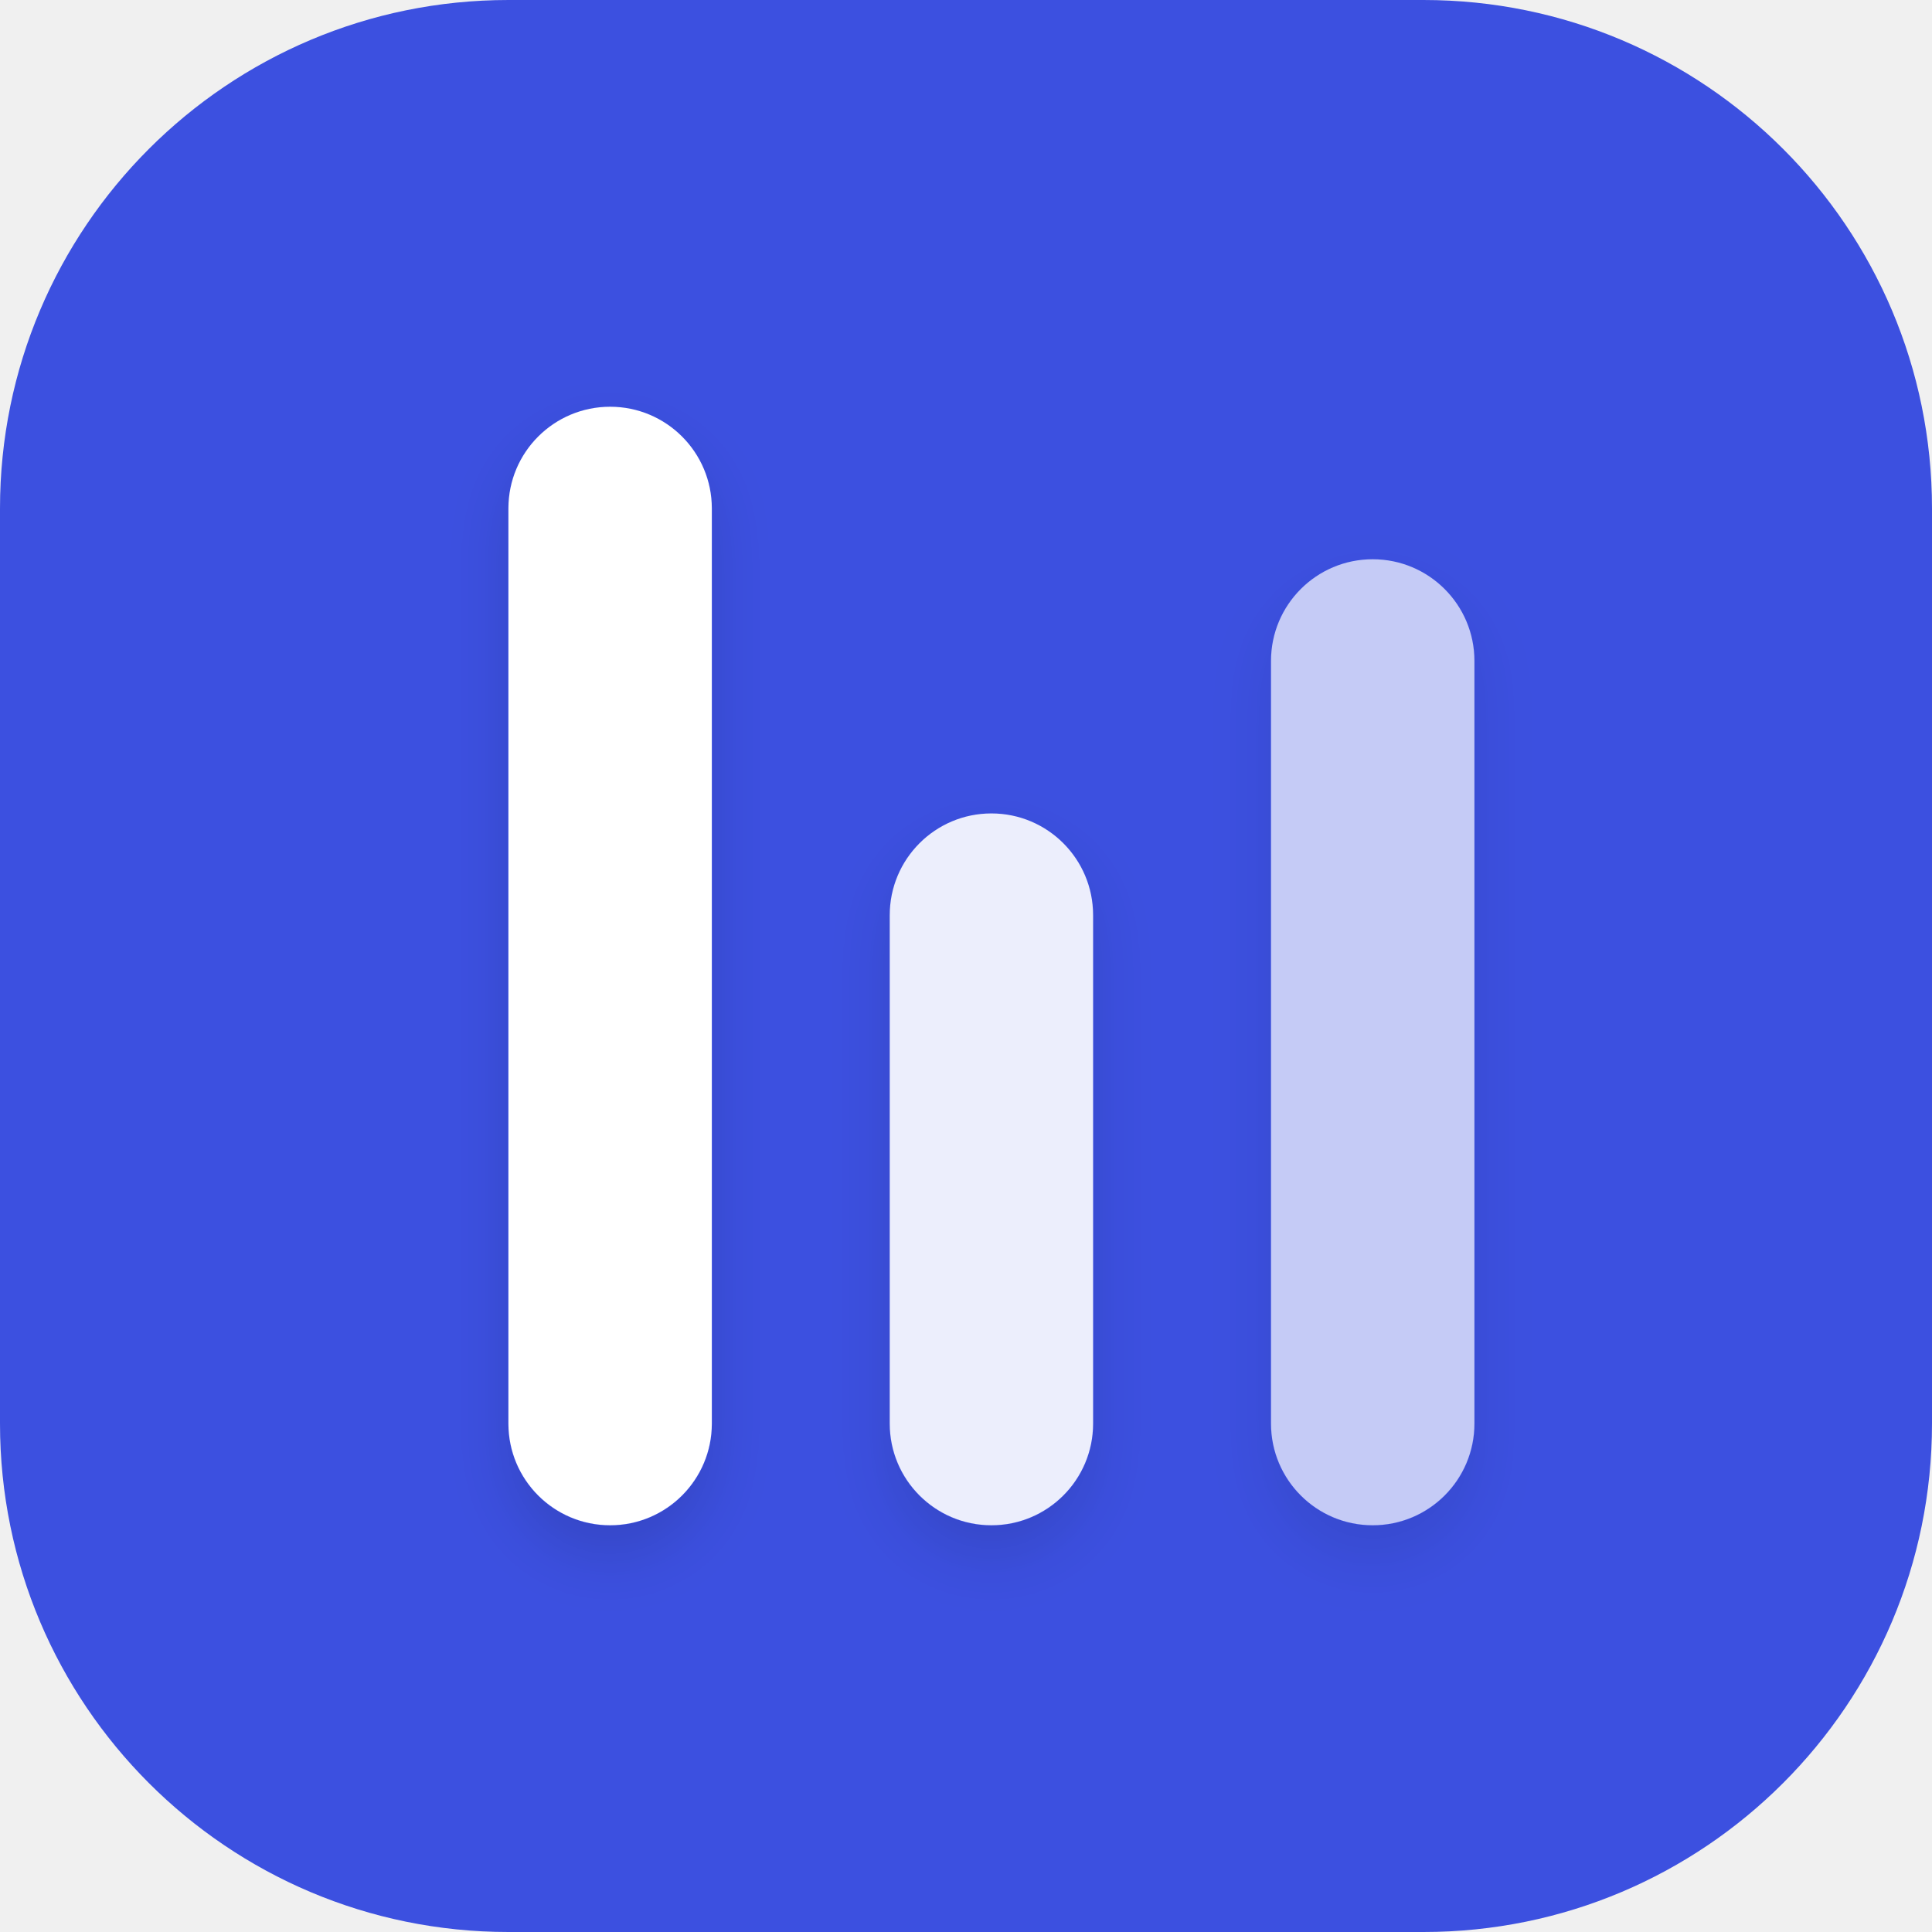
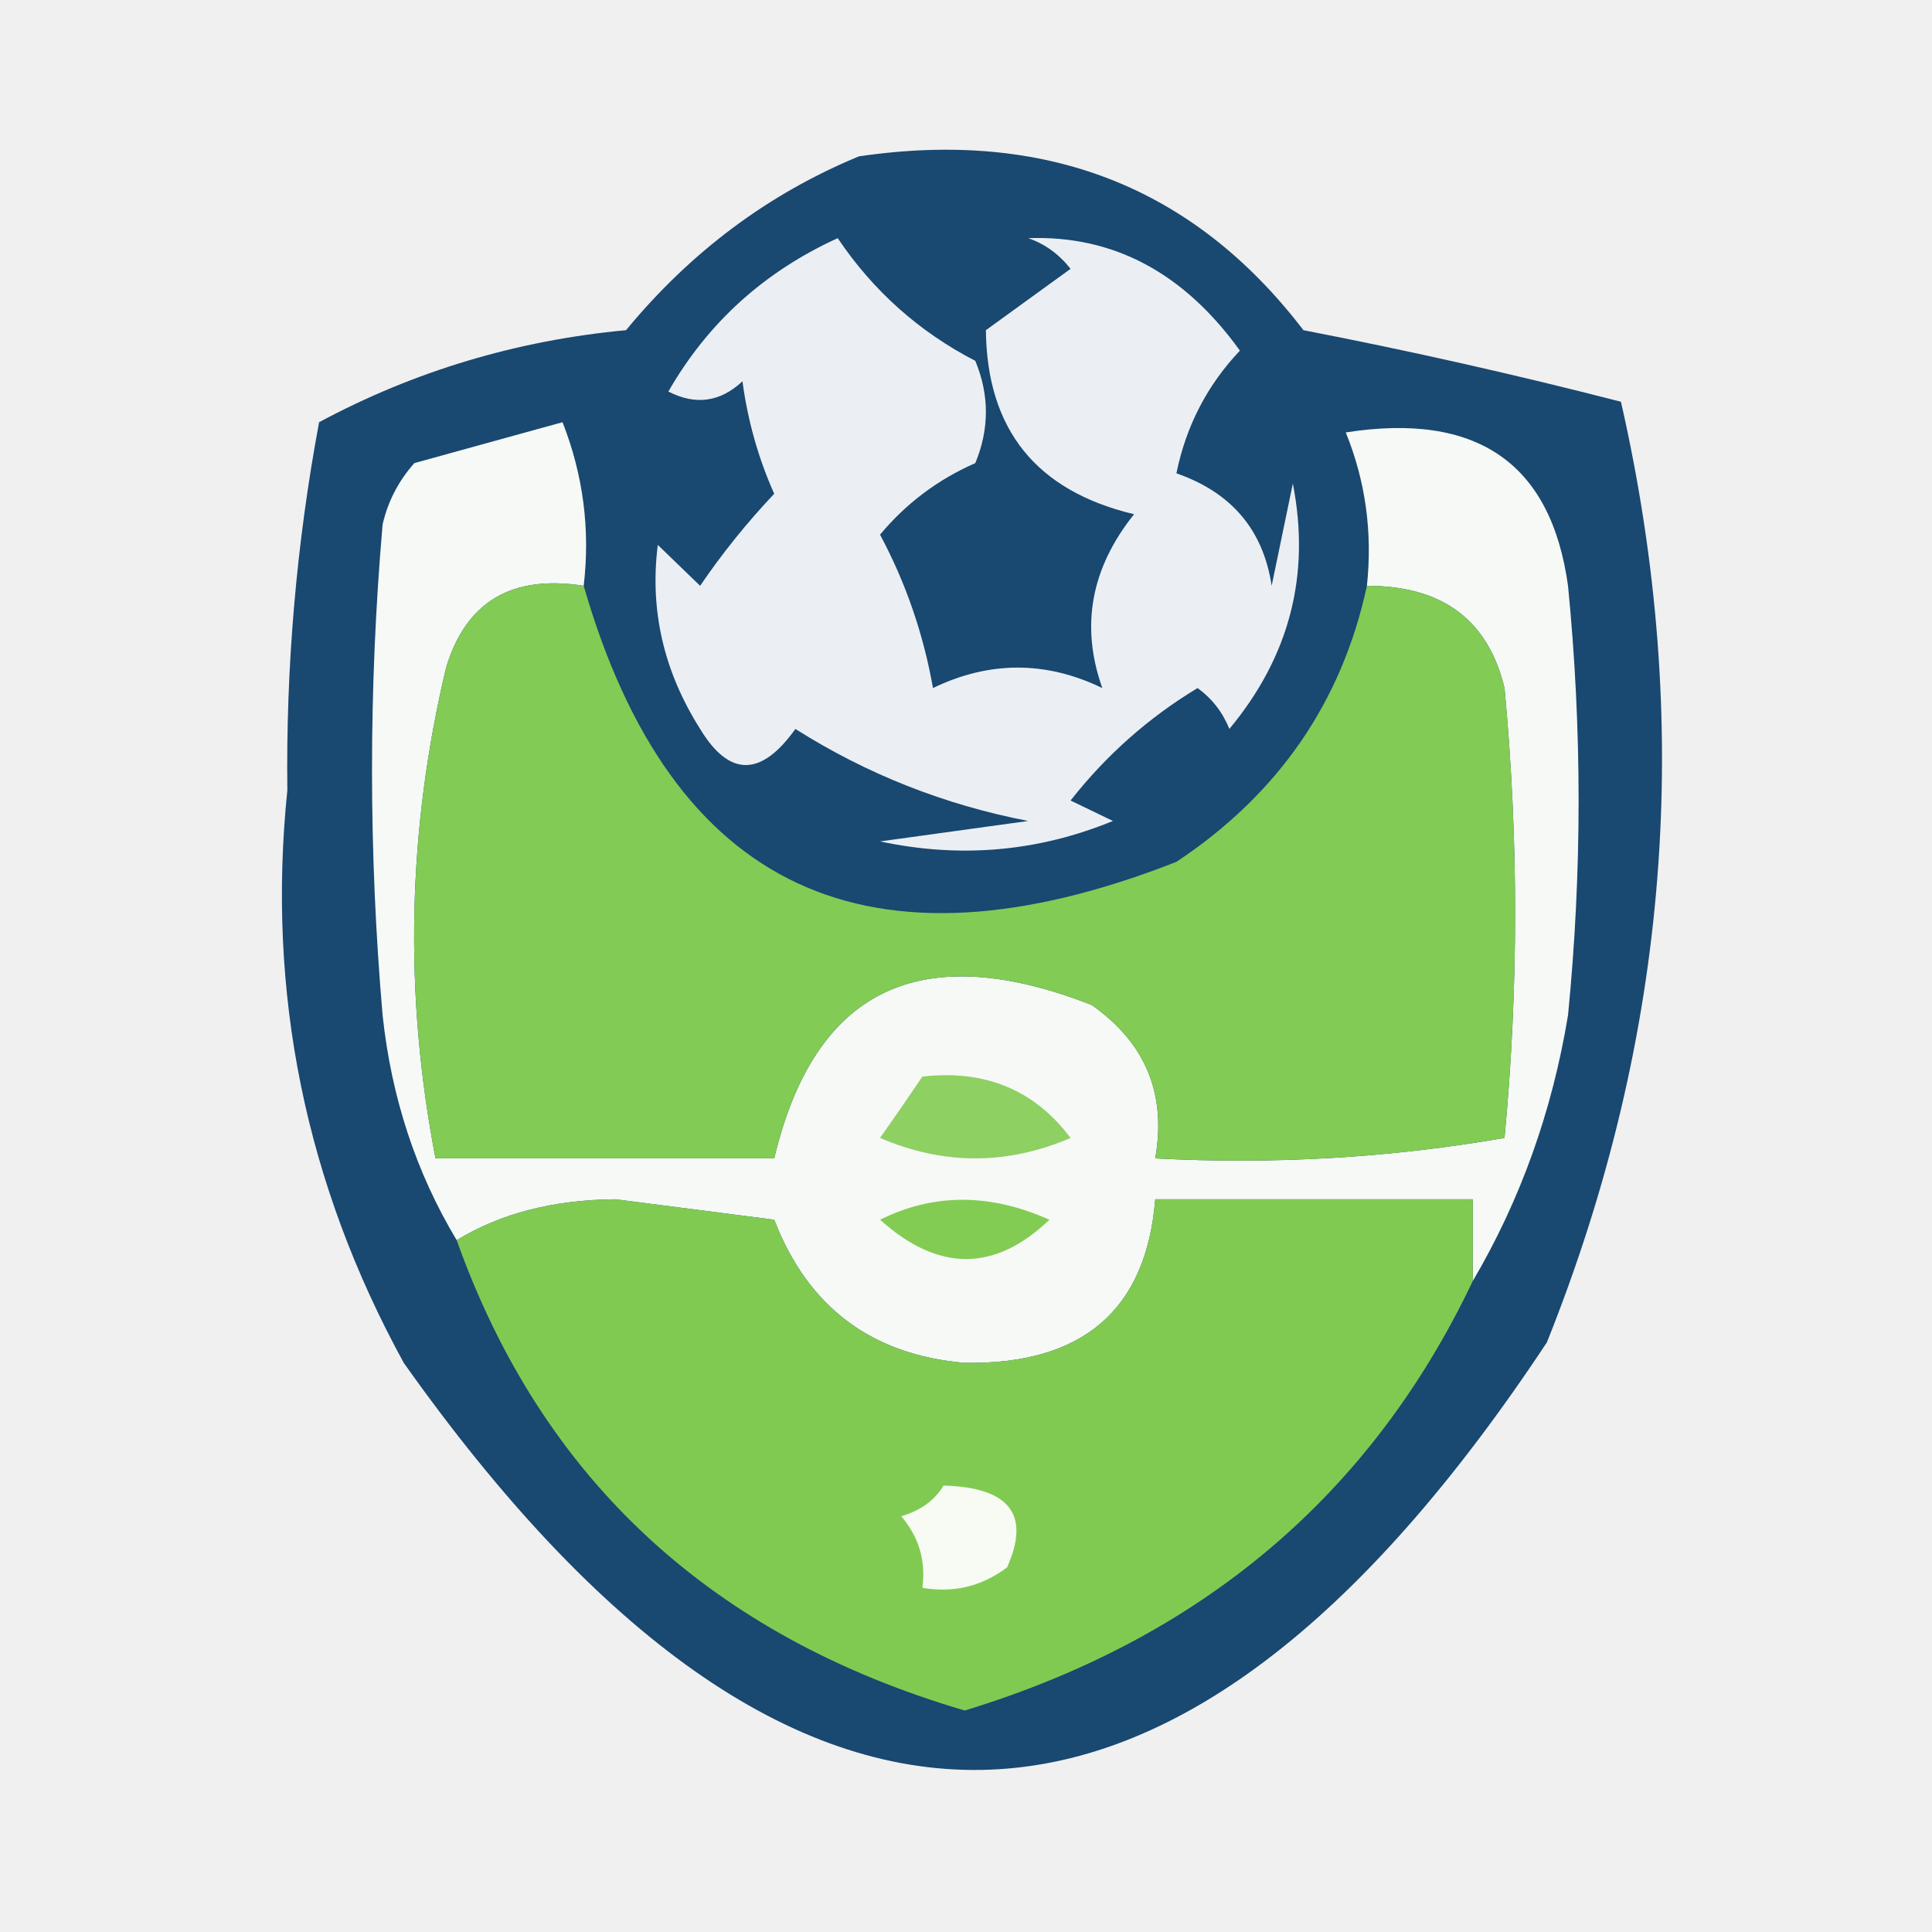
- <svg xmlns="http://www.w3.org/2000/svg" width="32" height="32" viewBox="0 0 32 32" fill="none">
-   <path d="M0 8.421C0 3.77 3.77 0 8.421 0H23.579C28.23 0 32 3.77 32 8.421V23.579C32 28.23 28.23 32 23.579 32H8.421C3.77 32 0 28.23 0 23.579V8.421Z" fill="#3C50E0" />
-   <g filter="url(#filter0_d_521_14078)">
-     <path d="M8.421 8.421C8.421 7.491 9.175 6.737 10.106 6.737V6.737C11.036 6.737 11.79 7.491 11.79 8.421V23.579C11.79 24.509 11.036 25.263 10.106 25.263V25.263C9.175 25.263 8.421 24.509 8.421 23.579V8.421Z" fill="white" />
+ <svg xmlns="http://www.w3.org/2000/svg" width="32" height="32" shape-rendering="geometricprecision" viewBox="34.725 218.38 68.729 70.874">
+   <g transform="matrix(.77654 0 0 .75017 20.509 73.707)" style="">
+     <path d="m57.5 200.5c8.823-1.344 15.823 1.489 21 8.5 5.055 1.014 10.055 2.181 15 3.5 3.459 15.704 2.292 31.037-3.5 46-17.605 27.539-35.605 27.873-54 1-4.649-8.78-6.482-18.113-5.5-28-0.07-6.064 0.43-12.064 1.5-18 4.503-2.501 9.336-4.001 14.5-4.5 3.056-3.834 6.722-6.668 11-8.5z" fill="#194871" />
  </g>
-   <g opacity="0.9" filter="url(#filter1_d_521_14078)">
-     <path d="M14.737 15.158C14.737 14.227 15.491 13.473 16.421 13.473V13.473C17.351 13.473 18.105 14.227 18.105 15.158V23.579C18.105 24.509 17.351 25.263 16.421 25.263V25.263C15.491 25.263 14.737 24.509 14.737 23.579V15.158Z" fill="white" />
+   <g transform="matrix(.77654 0 0 .75017 20.509 73.707)" style="">
+     <path d="m65.5 204.5c4.016-0.149 7.349 1.684 10 5.5-1.545 1.688-2.545 3.688-3 6 2.602 0.935 4.102 2.768 4.5 5.5 0.333-1.667 0.667-3.333 1-5 0.846 4.462-0.154 8.462-3 12-0.308-0.808-0.808-1.475-1.5-2-2.318 1.449-4.318 3.282-6 5.5 0.667 0.333 1.333 0.667 2 1-3.539 1.504-7.205 1.837-11 1 2.333-0.333 4.667-0.667 7-1-3.956-0.789-7.623-2.289-11-4.5-1.622 2.354-3.122 2.354-4.5 0-1.721-2.815-2.388-5.815-2-9 0.667 0.667 1.333 1.333 2 2 1.046-1.59 2.212-3.09 3.5-4.5-0.749-1.734-1.249-3.567-1.5-5.5-1.05 1.017-2.216 1.184-3.5 0.5 1.86-3.36 4.527-5.86 8-7.5 1.677 2.579 3.844 4.579 6.5 6 0.667 1.667 0.667 3.333 0 5-1.771 0.804-3.271 1.971-4.5 3.5 1.214 2.351 2.048 4.851 2.5 7.5 2.667-1.333 5.333-1.333 8 0-1.041-3.025-0.541-5.858 1.5-8.5-4.62-1.141-6.953-4.141-7-9 1.333-1 2.667-2 4-3-0.544-0.717-1.211-1.217-2-1.5z" fill="#ebeff3" />
  </g>
-   <g opacity="0.7" filter="url(#filter2_d_521_14078)">
-     <path d="M21.052 10.947C21.052 10.017 21.806 9.263 22.736 9.263V9.263C23.667 9.263 24.421 10.017 24.421 10.947V23.578C24.421 24.509 23.667 25.263 22.736 25.263V25.263C21.806 25.263 21.052 24.509 21.052 23.578V10.947Z" fill="white" />
+   <g transform="matrix(.77654 0 0 .75017 20.509 73.707)" style="">
+     <path d="m44.5 221.5c-3.395-0.556-5.562 0.777-6.5 4-1.831 7.962-1.998 15.962-0.5 24h16c1.903-8.285 6.903-10.785 15-7.5 2.541 1.848 3.541 4.348 3 7.5 5.593 0.307 11.093-0.027 16.5-1 0.667-7.333 0.667-14.667 0-22-0.776-3.337-2.943-5.003-6.5-5 0.268-2.619-0.065-5.119-1-7.5 6.199-1.003 9.699 1.497 10.5 7.5 0.667 7 0.667 14 0 21-0.751 4.711-2.251 9.044-4.5 13v-4h-15c-0.423 5.418-3.424 8.085-9 8-4.404-0.391-7.404-2.724-9-7-2.5-0.333-5-0.667-7.5-1-2.929 0.025-5.429 0.691-7.5 2-1.917-3.304-3.084-6.971-3.5-11-0.667-8-0.667-16 0-24 0.249-1.124 0.749-2.124 1.5-3 2.333-0.667 4.667-1.333 7-2 0.98 2.586 1.313 5.253 1 8z" fill="#f6f9f5" />
  </g>
-   <defs>
-     <filter id="filter0_d_521_14078" x="7.421" y="6.237" width="5.369" height="20.526" filterUnits="userSpaceOnUse" color-interpolation-filters="sRGB">
-       <feFlood flood-opacity="0" result="BackgroundImageFix" />
-       <feColorMatrix in="SourceAlpha" type="matrix" values="0 0 0 0 0 0 0 0 0 0 0 0 0 0 0 0 0 0 127 0" result="hardAlpha" />
-       <feOffset dy="0.5" />
-       <feGaussianBlur stdDeviation="0.5" />
-       <feComposite in2="hardAlpha" operator="out" />
-       <feColorMatrix type="matrix" values="0 0 0 0 0 0 0 0 0 0 0 0 0 0 0 0 0 0 0.12 0" />
-       <feBlend mode="normal" in2="BackgroundImageFix" result="effect1_dropShadow_521_14078" />
-       <feBlend mode="normal" in="SourceGraphic" in2="effect1_dropShadow_521_14078" result="shape" />
-     </filter>
-     <filter id="filter1_d_521_14078" x="13.737" y="12.973" width="5.369" height="13.79" filterUnits="userSpaceOnUse" color-interpolation-filters="sRGB">
-       <feFlood flood-opacity="0" result="BackgroundImageFix" />
-       <feColorMatrix in="SourceAlpha" type="matrix" values="0 0 0 0 0 0 0 0 0 0 0 0 0 0 0 0 0 0 127 0" result="hardAlpha" />
-       <feOffset dy="0.5" />
-       <feGaussianBlur stdDeviation="0.5" />
-       <feComposite in2="hardAlpha" operator="out" />
-       <feColorMatrix type="matrix" values="0 0 0 0 0 0 0 0 0 0 0 0 0 0 0 0 0 0 0.12 0" />
-       <feBlend mode="normal" in2="BackgroundImageFix" result="effect1_dropShadow_521_14078" />
-       <feBlend mode="normal" in="SourceGraphic" in2="effect1_dropShadow_521_14078" result="shape" />
-     </filter>
-     <filter id="filter2_d_521_14078" x="20.052" y="8.763" width="5.369" height="18" filterUnits="userSpaceOnUse" color-interpolation-filters="sRGB">
-       <feFlood flood-opacity="0" result="BackgroundImageFix" />
-       <feColorMatrix in="SourceAlpha" type="matrix" values="0 0 0 0 0 0 0 0 0 0 0 0 0 0 0 0 0 0 127 0" result="hardAlpha" />
-       <feOffset dy="0.5" />
-       <feGaussianBlur stdDeviation="0.5" />
-       <feComposite in2="hardAlpha" operator="out" />
-       <feColorMatrix type="matrix" values="0 0 0 0 0 0 0 0 0 0 0 0 0 0 0 0 0 0 0.12 0" />
-       <feBlend mode="normal" in2="BackgroundImageFix" result="effect1_dropShadow_521_14078" />
-       <feBlend mode="normal" in="SourceGraphic" in2="effect1_dropShadow_521_14078" result="shape" />
-     </filter>
-   </defs>
+   <g transform="matrix(.77654 0 0 .75017 20.509 73.707)" style="">
+     <path d="m44.5 221.5c4.142 14.894 13.475 19.394 28 13.5 4.814-3.31 7.814-7.81 9-13.5 3.557-3e-3 5.724 1.663 6.5 5 0.667 7.333 0.667 14.667 0 22-5.407 0.973-10.907 1.307-16.5 1 0.541-3.152-0.459-5.652-3-7.5-8.097-3.285-13.097-0.785-15 7.5h-16c-1.498-8.038-1.331-16.038 0.5-24 0.938-3.223 3.105-4.556 6.5-4z" fill="#82cb54" />
+   </g>
+   <g transform="matrix(.77654 0 0 .75017 20.509 73.707)" style="">
+     <path d="m60.5 245.5c2.963-0.349 5.296 0.651 7 3-3 1.333-6 1.333-9 0 0.693-1.018 1.359-2.018 2-3z" fill="#8ed062" />
+   </g>
+   <g transform="matrix(.77654 0 0 .75017 20.509 73.707)" style="">
+     <path d="m86.5 255.5c-4.812 10.469-12.812 17.469-24 21-11.973-3.642-19.973-11.308-24-23 2.071-1.309 4.571-1.975 7.5-2 2.5 0.333 5 0.667 7.5 1 1.597 4.276 4.596 6.609 9 7 5.577 0.085 8.576-2.582 9-8h15v4z" fill="#81ca52" />
+   </g>
+   <g transform="matrix(.77654 0 0 .75017 20.509 73.707)" style="">
+     <path d="m58.5 252.5c2.524-1.3 5.191-1.3 8 0-2.58 2.563-5.247 2.563-8 0z" fill="#83cc53" />
+   </g>
+   <g transform="matrix(.77654 0 0 .75017 20.509 73.707)" style="">
+     <path d="m61.5 265.5c3.119 0.088 4.119 1.421 3 4-1.189 0.929-2.522 1.262-4 1 0.17-1.322-0.163-2.489-1-3.5 0.916-0.278 1.583-0.778 2-1.5z" fill="#f7fbf3" />
+   </g>
</svg>
